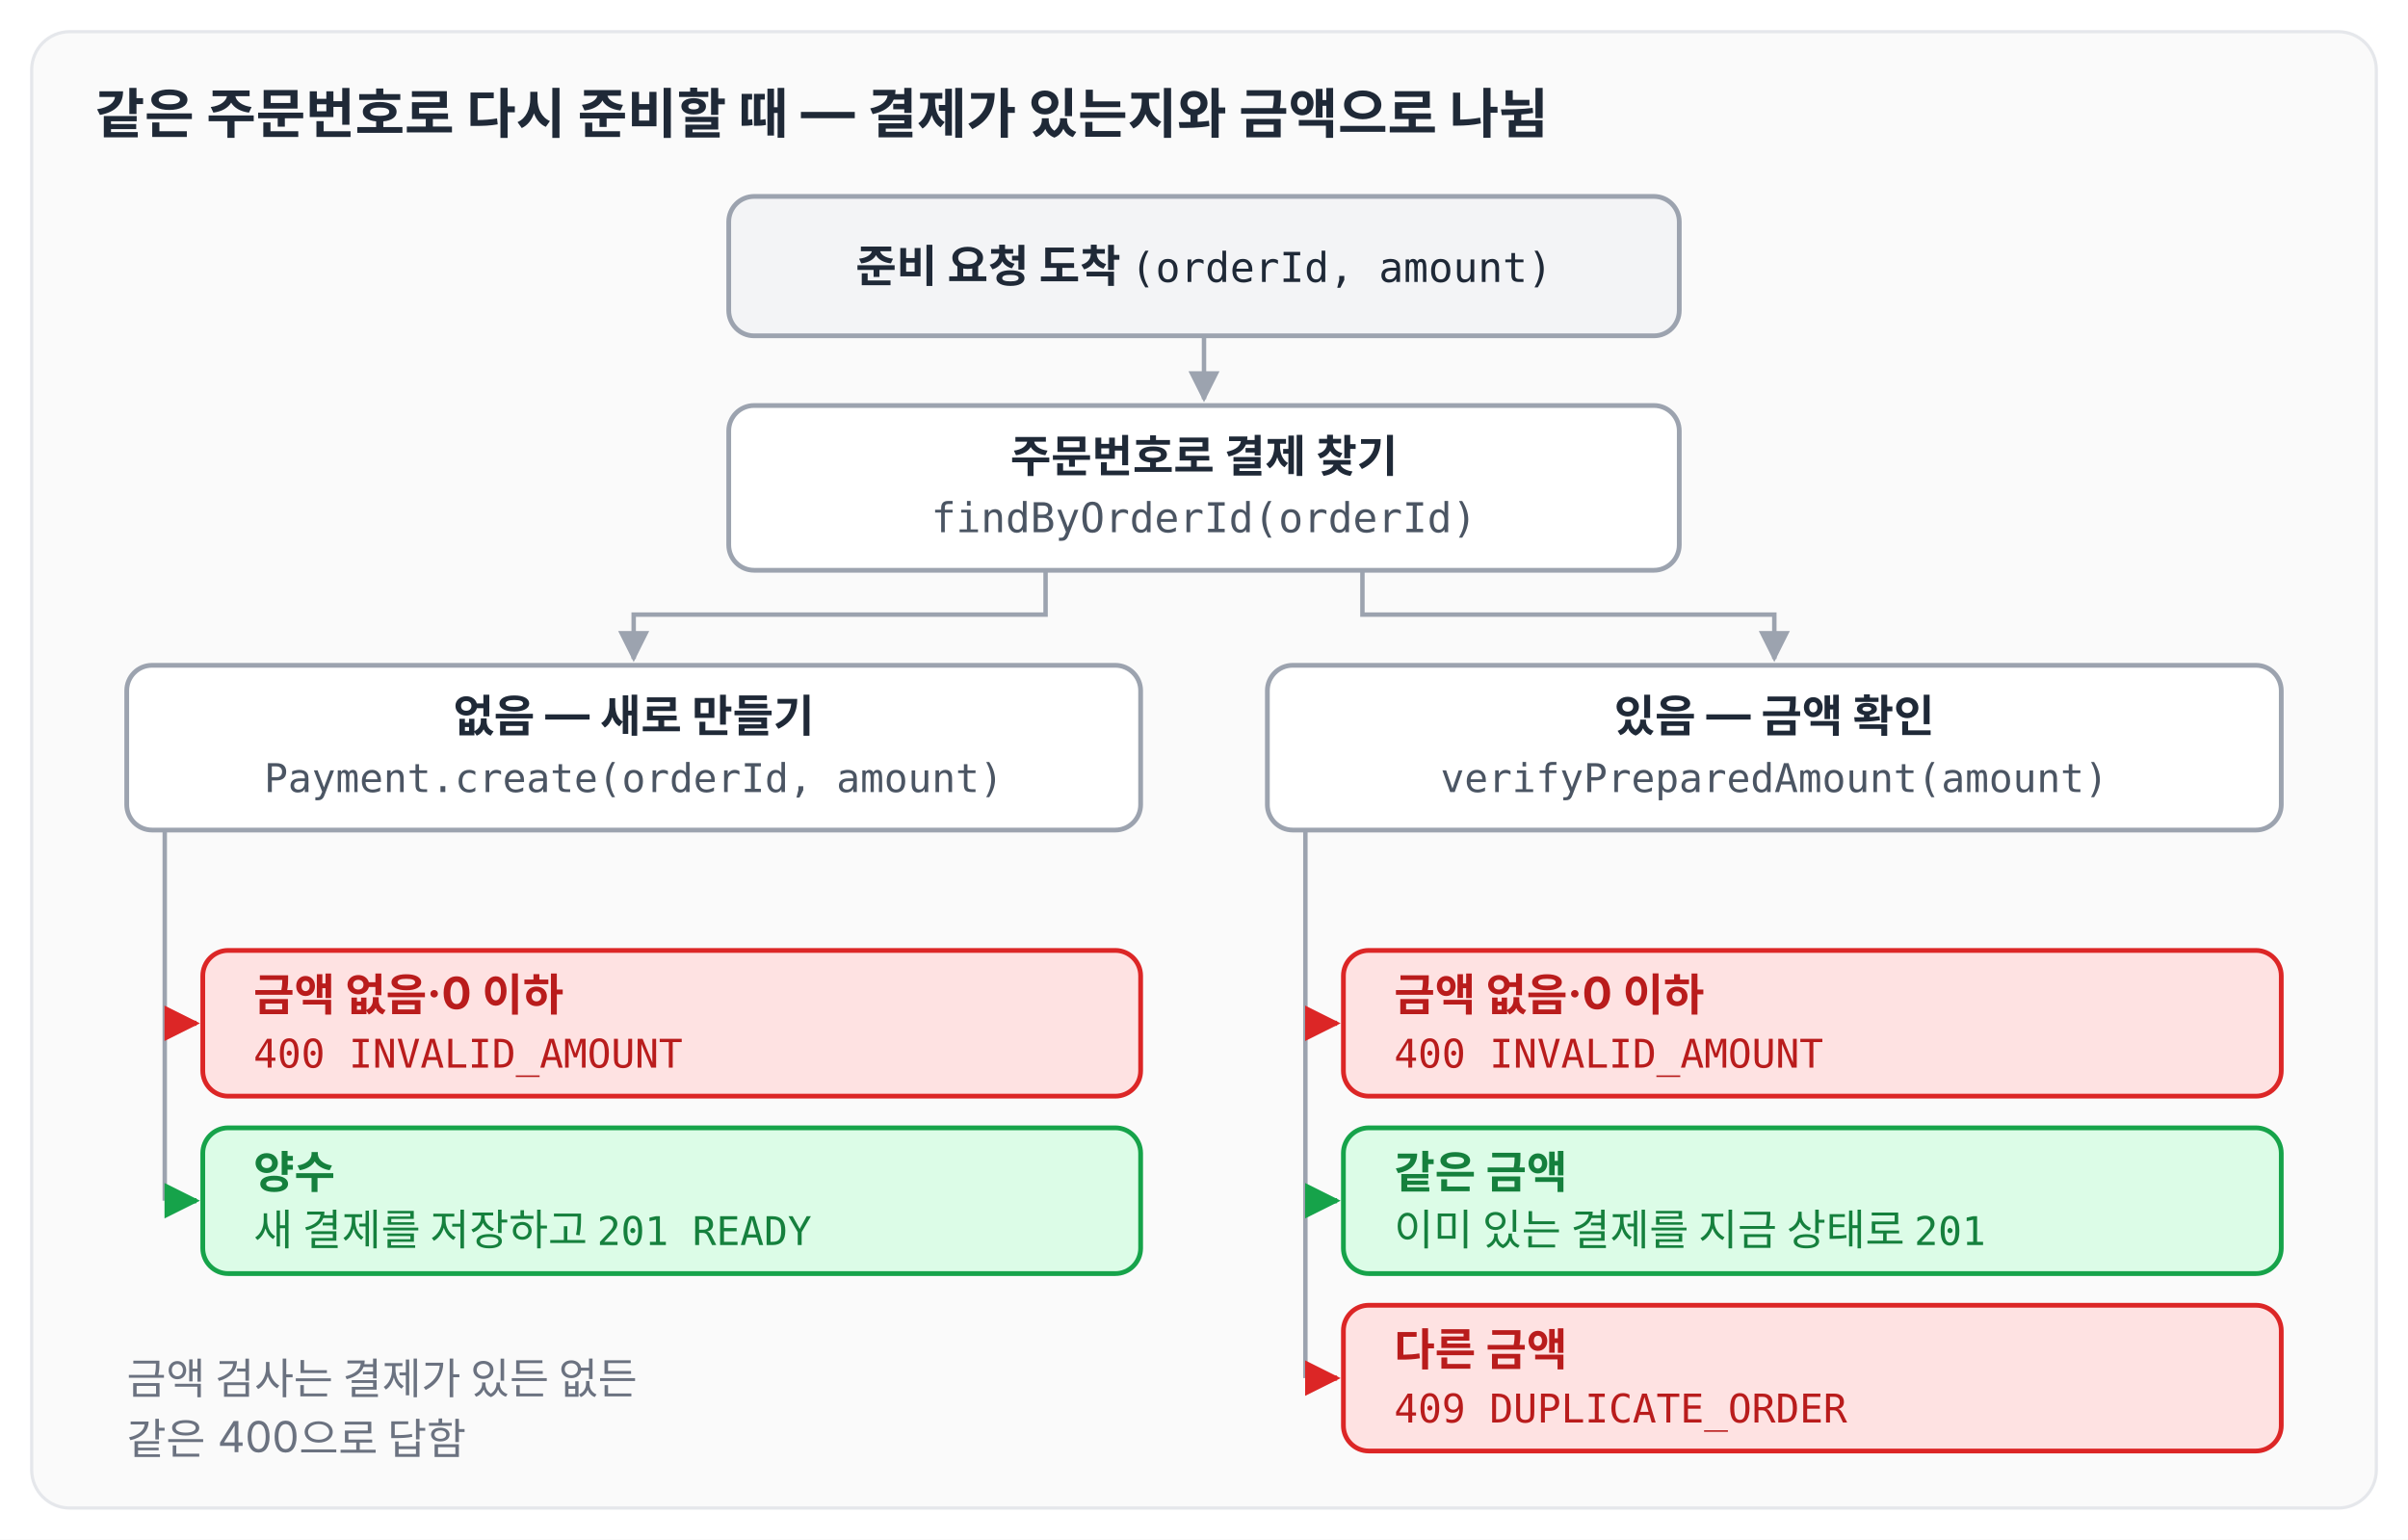
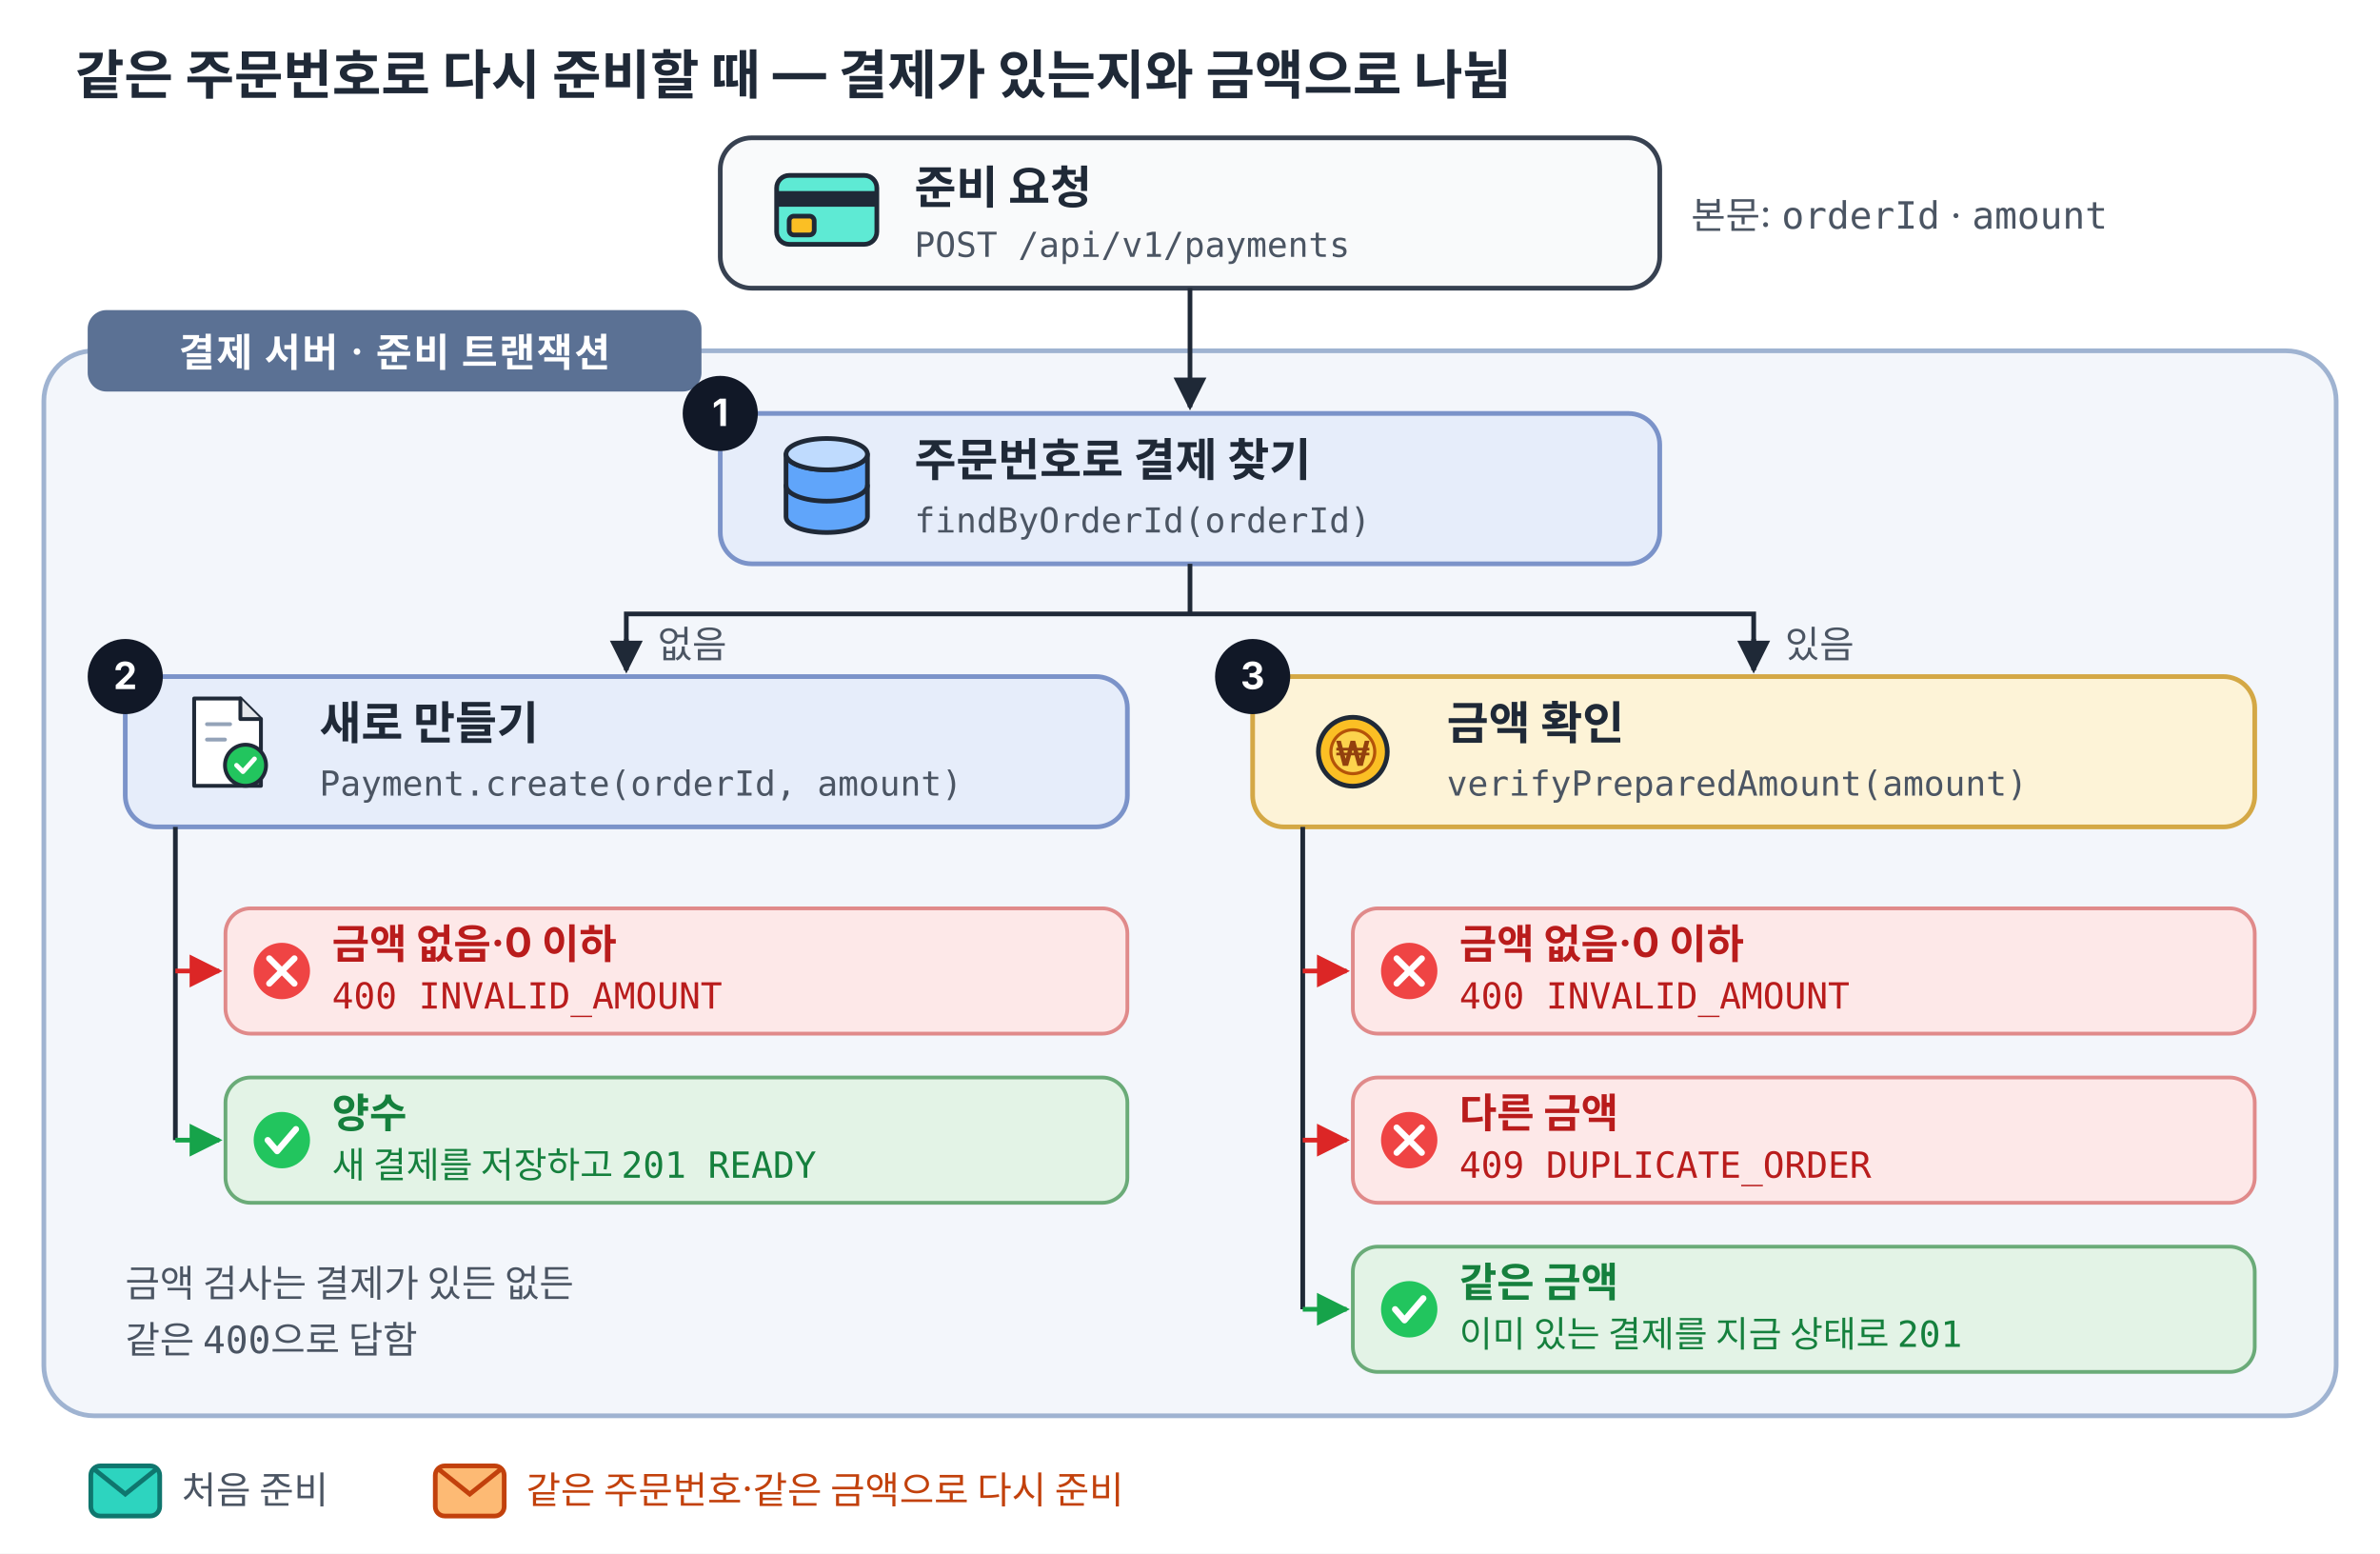
- <svg xmlns="http://www.w3.org/2000/svg" viewBox="0 0 760 486" font-family="-apple-system, 'Apple SD Gothic Neo', 'Noto Sans KR', sans-serif">
+ <svg xmlns="http://www.w3.org/2000/svg" viewBox="0 0 760 496" font-family="-apple-system, 'Apple SD Gothic Neo', 'Noto Sans KR', sans-serif">
  <style>
    .h { font-size: 17px; font-weight: 700; fill: #1f2937; }
-     .code { font-family: Menlo, Consolas, monospace; font-size: 13px; fill: #6b7280; }
-     .step { font-size: 13.5px; fill: #9ca3af; }
-     .sub { font-size: 13.5px; fill: #6b7280; }
-     .t { font-size: 14px; font-weight: 700; fill: #1f2937; }
-     .val { font-size: 13.5px; fill: #4b5563; }
+     .h2 { font-size: 15px; font-weight: 700; fill: #1f2937; }
+     .t { font-size: 14.5px; font-weight: 700; fill: #1f2937; }
+     .t2 { font-size: 13px; font-weight: 700; fill: #1f2937; }
+     .s { font-size: 12px; fill: #4b5563; }
    .m { font-family: Menlo, Consolas, monospace; }
-     .box { fill: #ffffff; stroke: #9ca3af; stroke-width: 1.5; }
-     .hold { fill: #f3f4f6; stroke: #9ca3af; stroke-width: 1.5; }
-     .axis { stroke: #c4c8ce; stroke-width: 1.2; }
-     .flow { stroke: #9ca3af; stroke-width: 1.4; fill: none; }
-     .wait { fill: #ffffff; stroke: #9ca3af; stroke-width: 1.2; stroke-dasharray: 5 4; }
-     .ok { fill: #dcfce7; stroke: #16a34a; stroke-width: 1.5; }
-     .okt { font-size: 14px; font-weight: 700; fill: #15803d; }
-     .bad { fill: #fee2e2; stroke: #dc2626; stroke-width: 1.5; }
-     .badt { font-size: 14px; font-weight: 700; fill: #b91c1c; }
-     .note { font-size: 13.5px; fill: #b91c1c; }
-     .gnote { font-size: 13.5px; fill: #15803d; }
+     .lbl { font-size: 12px; fill: #4b5563; }
+     .tab { font-size: 12.5px; font-weight: 700; fill: #ffffff; letter-spacing: 0.5px; }
+     .num { font-size: 12px; font-weight: 700; fill: #ffffff; }
+     .badt { font-size: 13px; font-weight: 700; fill: #b91c1c; }
+     .bads { font-size: 11.5px; fill: #b91c1c; }
+     .okt { font-size: 13px; font-weight: 700; fill: #15803d; }
+     .oks { font-size: 11.5px; fill: #15803d; }
+     .gt { font-size: 13px; font-weight: 700; fill: #6b7280; }
+     .gs { font-size: 11.5px; fill: #6b7280; }
+     .o { stroke: #1f2937; stroke-width: 1.5; stroke-linejoin: round; stroke-linecap: round; }
+     .spine { stroke: #1f2937; stroke-width: 1.5; fill: none; }
+     .life { stroke: #9ca3af; stroke-width: 1.2; stroke-dasharray: 4 4; }
+     .run { stroke-dasharray: 5 4; animation: run 0.9s linear infinite; }
+     @keyframes run { to { stroke-dashoffset: -18; } }
+     @media (prefers-reduced-motion: reduce) { .run { animation: none; } .anim { display: none; } }
  </style>
  <defs>
-     <marker id="ar" viewBox="0 0 10 10" refX="9" refY="5" markerWidth="7" markerHeight="7" orient="auto">
-       <path d="M0,0 L10,5 L0,10 z" fill="#9ca3af" />
+     <marker id="ak" viewBox="0 0 10 10" refX="9" refY="5" markerWidth="7" markerHeight="7" orient="auto">
+       <path d="M0,0 L10,5 L0,10 z" fill="#1f2937" />
    </marker>
    <marker id="agr" viewBox="0 0 10 10" refX="9" refY="5" markerWidth="7" markerHeight="7" orient="auto">
      <path d="M0,0 L10,5 L0,10 z" fill="#16a34a" />
    </marker>
    <marker id="arr" viewBox="0 0 10 10" refX="9" refY="5" markerWidth="7" markerHeight="7" orient="auto">
      <path d="M0,0 L10,5 L0,10 z" fill="#dc2626" />
    </marker>
+     <marker id="aor" viewBox="0 0 10 10" refX="9" refY="5" markerWidth="7" markerHeight="7" orient="auto">
+       <path d="M0,0 L10,5 L0,10 z" fill="#c2410c" />
+     </marker>
+     <marker id="agy" viewBox="0 0 10 10" refX="9" refY="5" markerWidth="7" markerHeight="7" orient="auto">
+       <path d="M0,0 L10,5 L0,10 z" fill="#9ca3af" />
+     </marker>
+     <g id="pkt">
+       <rect x="-11" y="-8" width="22" height="16" rx="3" fill="#2dd4bf" stroke="#0f766e" stroke-width="1.5" />
+       <path d="M-10,-7 L0,1 L10,-7" fill="none" stroke="#0f766e" stroke-width="1.5" />
+     </g>
+     <g id="pkt2">
+       <rect x="-11" y="-8" width="22" height="16" rx="3" fill="#fdba74" stroke="#c2410c" stroke-width="1.5" />
+       <path d="M-10,-7 L0,1 L10,-7" fill="none" stroke="#c2410c" stroke-width="1.5" />
+     </g>
+     <g id="xmark">
+       <circle r="9" fill="#ef4444" />
+       <path d="M-4,-4 L4,4 M4,-4 L-4,4" stroke="#fff" stroke-width="2" stroke-linecap="round" />
+     </g>
+     <g id="vmark">
+       <circle r="9" fill="#22c55e" />
+       <path d="M-4.5,0 L-1.5,3.5 L4.5,-3.5" fill="none" stroke="#fff" stroke-width="2" stroke-linecap="round" stroke-linejoin="round" />
+     </g>
+     <g id="gmark">
+       <circle r="9" fill="#9ca3af" />
+       <path d="M-4.5,0 L-1.5,3.5 L4.5,-3.5" fill="none" stroke="#fff" stroke-width="2" stroke-linecap="round" stroke-linejoin="round" />
+     </g>
  </defs>
-   <rect width="760" height="486" fill="#ffffff" />
-   <rect x="10" y="10" width="740" height="466" rx="12" fill="#fafafa" stroke="#e5e7eb" />
-   <text x="30" y="42" class="h">같은 주문번호로 다시 준비할 때 — 결제가 있는지와 금액으로 나뉨</text>
-   <rect x="230" y="62" width="300" height="44" rx="8" class="hold" />
-   <text x="380" y="89" class="t" text-anchor="middle">준비 요청 도착 <tspan class="m" font-weight="400" style="font-size: 13px">(orderId, amount)</tspan>
+   <rect width="760" height="496" fill="#ffffff" />
+   <text x="24" y="30" class="h">같은 주문번호로 다시 준비할 때 — 결제가 있는지와 금액으로 나뉨</text>
+   <rect x="230" y="44" width="300" height="48" rx="10" fill="#f9fafb" stroke="#374151" stroke-width="1.5" />
+   <g transform="translate(248,53)">
+     <rect x="0" y="3" width="32" height="22" rx="4" fill="#5eead4" class="o" />
+     <rect x="0" y="8" width="32" height="5" fill="#1f2937" />
+     <rect x="4" y="16" width="8" height="6" rx="1.5" fill="#fbbf24" class="o" stroke-width="1" />
+   </g>
+   <text x="292" y="65" class="t">준비 요청</text>
+   <text x="292" y="82" class="s m" style="font-size: 11px">POST /api/v1/payments</text>
+   <text x="540" y="73" class="lbl">본문: <tspan class="m">orderId</tspan> · <tspan class="m">amount</tspan>
  </text>
-   <line x1="380" y1="106" x2="380" y2="126" class="flow" marker-end="url(#ar)" />
-   <rect x="230" y="128" width="300" height="52" rx="8" class="box" />
-   <text x="380" y="149" class="t" text-anchor="middle">주문번호로 결제 찾기</text>
-   <text x="380" y="168" class="val m" text-anchor="middle" style="font-size: 13px">findByOrderId(orderId)</text>
-   <path d="M330,180 L330,194 L200,194 L200,208" class="flow" marker-end="url(#ar)" />
-   <path d="M430,180 L430,194 L560,194 L560,208" class="flow" marker-end="url(#ar)" />
-   <rect x="40" y="210" width="320" height="52" rx="8" class="box" />
-   <text x="200" y="231" class="t" text-anchor="middle">없음 — 새로 만들기</text>
-   <text x="200" y="250" class="val m" text-anchor="middle" style="font-size: 12.5px">Payment.create(orderId, amount)</text>
-   <line x1="52" y1="262" x2="52" y2="379" class="flow" />
-   <line x1="52" y1="323" x2="62" y2="323" stroke="#dc2626" stroke-width="1.6" marker-end="url(#arr)" />
-   <rect x="64" y="300" width="296" height="46" rx="8" class="bad" />
-   <text x="80" y="319" class="badt">금액 없음·0 이하</text>
-   <text x="80" y="337" class="note m" style="font-size: 12.5px">400 INVALID_AMOUNT</text>
-   <line x1="52" y1="379" x2="62" y2="379" stroke="#16a34a" stroke-width="1.6" marker-end="url(#agr)" />
-   <rect x="64" y="356" width="296" height="46" rx="8" class="ok" />
-   <text x="80" y="375" class="okt">양수</text>
-   <text x="80" y="393" class="gnote">새 결제를 저장하고 <tspan class="m" style="font-size: 12.5px">201 READY</tspan>
+   <rect x="14" y="112" width="732" height="340" rx="16" fill="#f3f6fb" stroke="#9fb3d1" stroke-width="1.5" />
+   <rect x="28" y="99" width="196" height="26" rx="6" fill="#5b7194" />
+   <text x="126" y="117" class="tab" text-anchor="middle">결제 서버 · 준비 트랜잭션</text>
+   <line x1="380" y1="92" x2="380" y2="130" class="spine" marker-end="url(#ak)" />
+   <rect x="230" y="132" width="300" height="48" rx="10" fill="#e6edfa" stroke="#7b93c9" stroke-width="1.5" />
+   <rect x="230" y="132" width="300" height="48" rx="10" fill="none" stroke="#2563eb" stroke-width="3.5" opacity="0" class="anim">
+     <animate attributeName="opacity" dur="8s" repeatCount="indefinite" values="0;0;1;1;0;0;1;1;0;0" keyTimes="0;0.052;0.062;0.112;0.122;0.547;0.557;0.607;0.617;1" />
+   </rect>
+   <circle cx="230" cy="132" r="12" fill="#111827" />
+   <text x="230" y="136" class="num" text-anchor="middle">1</text>
+   <g transform="translate(250,140)">
+     <path d="M1,5 v20 a13,5 0 0 0 26,0 v-20 a13,5 0 0 1 -26,0 z" fill="#60a5fa" class="o" />
+     <path d="M1,15 a13,5 0 0 0 26,0" fill="none" class="o" />
+     <ellipse cx="14" cy="5" rx="13" ry="5" fill="#bfdbfe" class="o" />
+   </g>
+   <text x="292" y="152" class="t">주문번호로 결제 찾기</text>
+   <text x="292" y="170" class="s m" style="font-size: 11px">findByOrderId(orderId)</text>
+   <path d="M380,180 V196 H200 V212 M380,196 H560 V212" class="spine" />
+   <line x1="200" y1="204" x2="200" y2="214" class="spine" marker-end="url(#ak)" />
+   <line x1="560" y1="204" x2="560" y2="214" class="spine" marker-end="url(#ak)" />
+   <text x="210" y="210" class="lbl">없음</text>
+   <text x="570" y="210" class="lbl">있음</text>
+   <rect x="40" y="216" width="320" height="48" rx="10" fill="#e6edfa" stroke="#7b93c9" stroke-width="1.5" />
+   <rect x="40" y="216" width="320" height="48" rx="10" fill="none" stroke="#2563eb" stroke-width="3.5" opacity="0" class="anim">
+     <animate attributeName="opacity" dur="8s" repeatCount="indefinite" values="0;0;1;1;0;0" keyTimes="0;0.225;0.235;0.285;0.295;1" />
+   </rect>
+   <circle cx="40" cy="216" r="12" fill="#111827" />
+   <text x="40" y="220" class="num" text-anchor="middle">2</text>
+   <g transform="translate(62,223) scale(0.82)">
+     <path d="M0,0 h18 l8,8 v26 h-26 z" fill="#ffffff" class="o" />
+     <path d="M18,0 v8 h8" fill="#e5e7eb" class="o" />
+     <circle cx="20" cy="26" r="8" fill="#22c55e" class="o" />
+     <path d="M16.5,26 l2.5,2.5 l4.5,-5" fill="none" stroke="#fff" stroke-width="1.8" stroke-linecap="round" stroke-linejoin="round" />
+     <path d="M5,10 h9 M5,16 h7" stroke="#94a3b8" stroke-width="1.5" stroke-linecap="round" />
+   </g>
+   <text x="102" y="236" class="t">새로 만들기</text>
+   <text x="102" y="254" class="s m" style="font-size: 11px">Payment.create(orderId, amount)</text>
+   <rect x="400" y="216" width="320" height="48" rx="10" fill="#fdf3d7" stroke="#d4a845" stroke-width="1.5" />
+   <rect x="400" y="216" width="320" height="48" rx="10" fill="none" stroke="#d97706" stroke-width="3.5" opacity="0" class="anim">
+     <animate attributeName="opacity" dur="8s" repeatCount="indefinite" values="0;0;1;1;0;0" keyTimes="0;0.7;0.71;0.76;0.77;1" />
+   </rect>
+   <circle cx="400" cy="216" r="12" fill="#111827" />
+   <text x="400" y="220" class="num" text-anchor="middle">3</text>
+   <g transform="translate(420,228)">
+     <circle cx="12" cy="12" r="11" fill="#fbbf24" class="o" />
+     <circle cx="12" cy="12" r="7" fill="#fcd34d" stroke="#b45309" stroke-width="1" />
+     <text x="12" y="16.5" font-size="11" font-weight="700" fill="#92400e" text-anchor="middle">₩</text>
+   </g>
+   <text x="462" y="236" class="t">금액 확인</text>
+   <text x="462" y="254" class="s m" style="font-size: 11px">verifyPreparedAmount(amount)</text>
+   <line x1="56" y1="264" x2="56" y2="364" class="spine" />
+   <line x1="56" y1="310" x2="70" y2="310" stroke="#dc2626" stroke-width="1.5" marker-end="url(#arr)" />
+   <rect x="72" y="290" width="288" height="40" rx="8" fill="#fde8e8" stroke="#e08a8a" stroke-width="1.2" />
+   <use href="#xmark" x="90" y="310" />
+   <text x="106" y="306" class="badt">금액 없음·0 이하</text>
+   <text x="106" y="322" class="bads m">400 INVALID_AMOUNT</text>
+   <line x1="56" y1="364" x2="70" y2="364" stroke="#16a34a" stroke-width="1.5" marker-end="url(#agr)" />
+   <rect x="72" y="344" width="288" height="40" rx="8" fill="#e3f3e6" stroke="#6aab78" stroke-width="1.2" />
+   <rect x="72" y="344" width="288" height="40" rx="8" fill="none" stroke="#16a34a" stroke-width="3" opacity="0" class="anim">
+     <animate attributeName="opacity" dur="8s" repeatCount="indefinite" values="0;0;1;1;0;0" keyTimes="0;0.45;0.46;0.50;0.51;1" />
+   </rect>
+   <use href="#vmark" x="90" y="364" />
+   <text x="106" y="360" class="okt">양수</text>
+   <text x="106" y="376" class="oks">새 결제를 저장하고 <tspan class="m">201 READY</tspan>
  </text>
-   <rect x="400" y="210" width="320" height="52" rx="8" class="box" />
-   <text x="560" y="231" class="t" text-anchor="middle">있음 — 금액 확인</text>
-   <text x="560" y="250" class="val m" text-anchor="middle" style="font-size: 12.5px">verifyPreparedAmount(amount)</text>
-   <line x1="412" y1="262" x2="412" y2="435" class="flow" />
-   <line x1="412" y1="323" x2="422" y2="323" stroke="#dc2626" stroke-width="1.6" marker-end="url(#arr)" />
-   <rect x="424" y="300" width="296" height="46" rx="8" class="bad" />
-   <text x="440" y="319" class="badt">금액 없음·0 이하</text>
-   <text x="440" y="337" class="note m" style="font-size: 12.5px">400 INVALID_AMOUNT</text>
-   <line x1="412" y1="379" x2="422" y2="379" stroke="#16a34a" stroke-width="1.6" marker-end="url(#agr)" />
-   <rect x="424" y="356" width="296" height="46" rx="8" class="ok" />
-   <text x="440" y="375" class="okt">같은 금액</text>
-   <text x="440" y="393" class="gnote">이미 있는 결제를 지금 상태로 <tspan class="m" style="font-size: 12.5px">201</tspan>
+   <text x="40" y="414" class="s">금액 검사는 결제가 있든 없든</text>
+   <text x="40" y="432" class="s">같은 <tspan class="m">400</tspan>으로 답함</text>
+   <line x1="416" y1="264" x2="416" y2="418" class="spine" />
+   <line x1="416" y1="310" x2="430" y2="310" stroke="#dc2626" stroke-width="1.5" marker-end="url(#arr)" />
+   <rect x="432" y="290" width="288" height="40" rx="8" fill="#fde8e8" stroke="#e08a8a" stroke-width="1.2" />
+   <use href="#xmark" x="450" y="310" />
+   <text x="466" y="306" class="badt">금액 없음·0 이하</text>
+   <text x="466" y="322" class="bads m">400 INVALID_AMOUNT</text>
+   <line x1="416" y1="364" x2="430" y2="364" stroke="#dc2626" stroke-width="1.5" marker-end="url(#arr)" />
+   <rect x="432" y="344" width="288" height="40" rx="8" fill="#fde8e8" stroke="#e08a8a" stroke-width="1.2" />
+   <use href="#xmark" x="450" y="364" />
+   <text x="466" y="360" class="badt">다른 금액</text>
+   <text x="466" y="376" class="bads m">409 DUPLICATE_ORDER</text>
+   <line x1="416" y1="418" x2="430" y2="418" stroke="#16a34a" stroke-width="1.5" marker-end="url(#agr)" />
+   <rect x="432" y="398" width="288" height="40" rx="8" fill="#e3f3e6" stroke="#6aab78" stroke-width="1.2" />
+   <rect x="432" y="398" width="288" height="40" rx="8" fill="none" stroke="#16a34a" stroke-width="3" opacity="0" class="anim">
+     <animate attributeName="opacity" dur="8s" repeatCount="indefinite" values="0;0;1;1;0;0" keyTimes="0;0.93;0.94;0.985;0.995;1" />
+   </rect>
+   <use href="#vmark" x="450" y="418" />
+   <text x="466" y="414" class="okt">같은 금액</text>
+   <text x="466" y="430" class="oks">이미 있는 결제를 지금 상태로 <tspan class="m">201</tspan>
  </text>
-   <line x1="412" y1="435" x2="422" y2="435" stroke="#dc2626" stroke-width="1.6" marker-end="url(#arr)" />
-   <rect x="424" y="412" width="296" height="46" rx="8" class="bad" />
-   <text x="440" y="431" class="badt">다른 금액</text>
-   <text x="440" y="449" class="note m" style="font-size: 12.5px">409 DUPLICATE_ORDER</text>
-   <text x="40" y="440" class="sub">금액 검사는 결제가 있든 없든</text>
-   <text x="40" y="459" class="sub">같은 400으로 답함</text>
+   <use href="#pkt" x="40" y="476" />
+   <text x="58" y="480" class="lbl">처음 준비</text>
+   <use href="#pkt2" x="150" y="476" />
+   <text x="168" y="480" class="lbl" style="fill: #c2410c">같은 주문번호·같은 금액으로 다시 준비</text>
+   <g class="anim" opacity="0">
+     <use href="#pkt" />
+     <animateMotion dur="8s" repeatCount="indefinite" calcMode="linear" path="M380,92 V196 H200 V240 H56 V364 H130" keyPoints="0;0;0.096;0.49;1;1;1" keyTimes="0;0.02;0.062;0.235;0.46;0.46;1" />
+     <animate attributeName="opacity" dur="8s" repeatCount="indefinite" values="0;1;1;0;0" keyTimes="0;0.02;0.46;0.475;1" />
+   </g>
+   <g class="anim" opacity="0">
+     <use href="#pkt2" />
+     <animateMotion dur="8s" repeatCount="indefinite" calcMode="linear" path="M380,92 V196 H560 V240 H416 V418 H490" keyPoints="0;0;0.088;0.453;1;1;1" keyTimes="0;0.52;0.557;0.71;0.94;0.94;1" />
+     <animate attributeName="opacity" dur="8s" repeatCount="indefinite" values="0;0;1;1;0;0" keyTimes="0;0.515;0.52;0.94;0.955;1" />
+   </g>
</svg>
